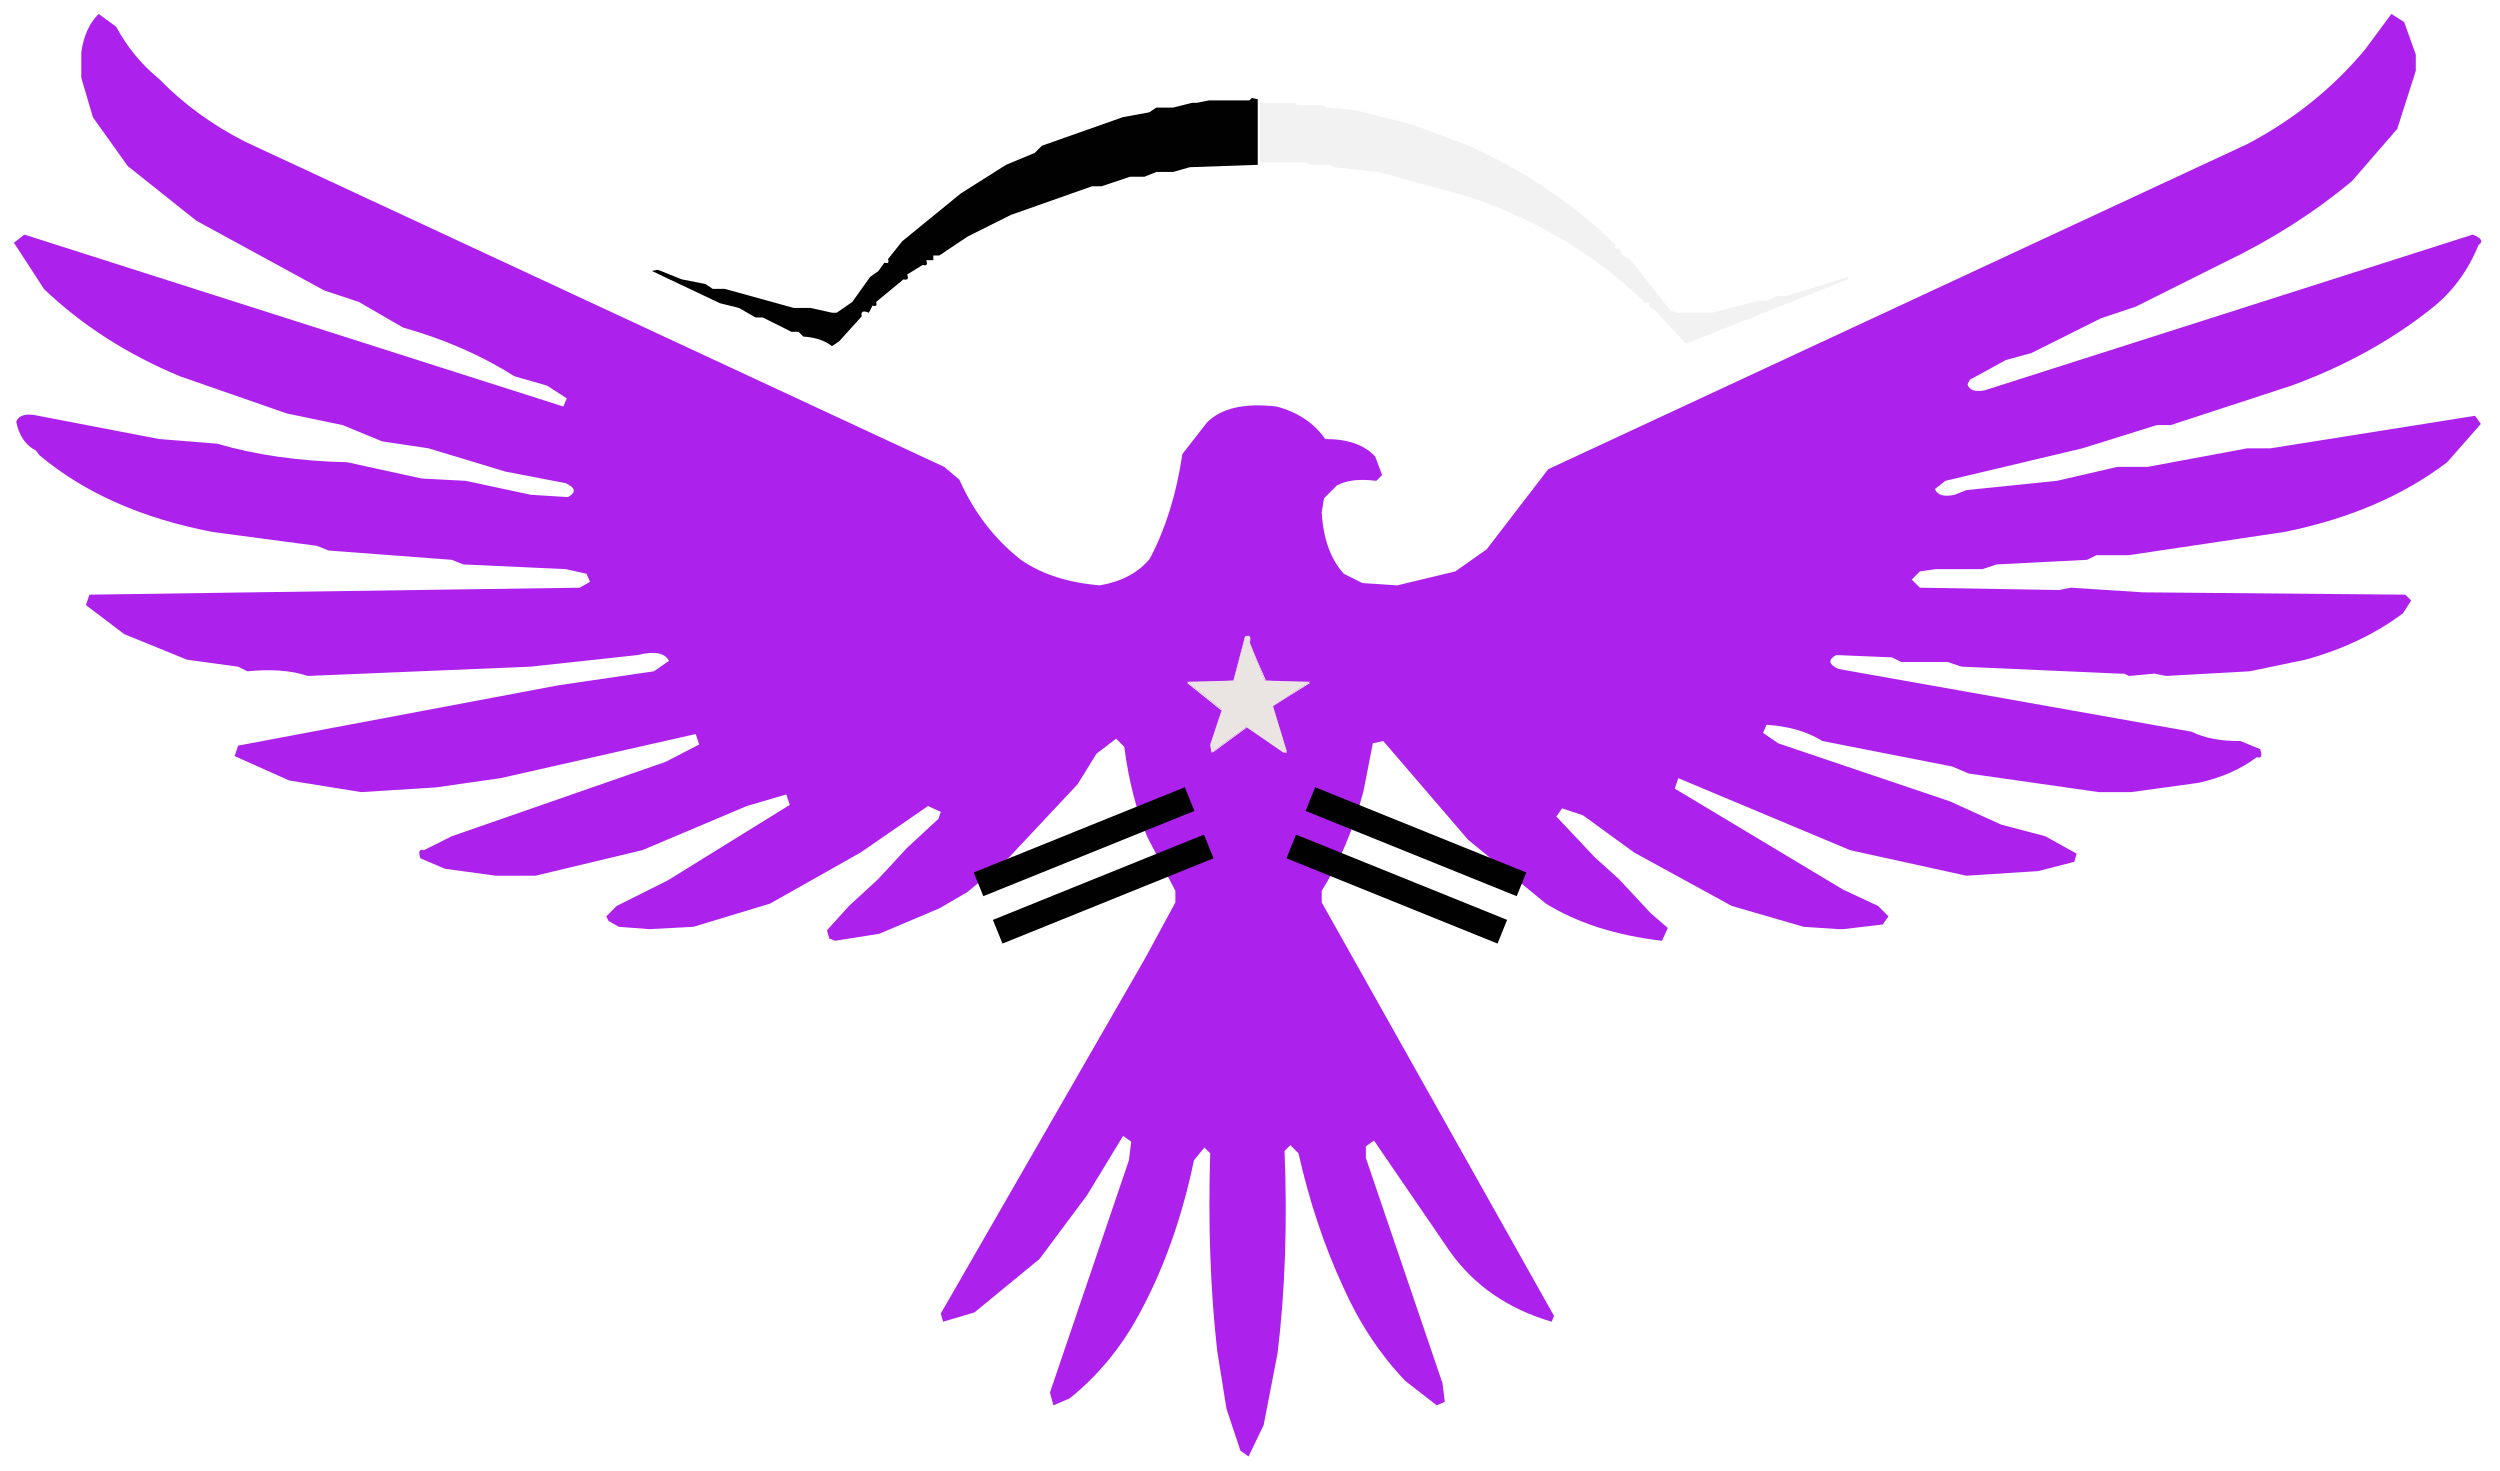
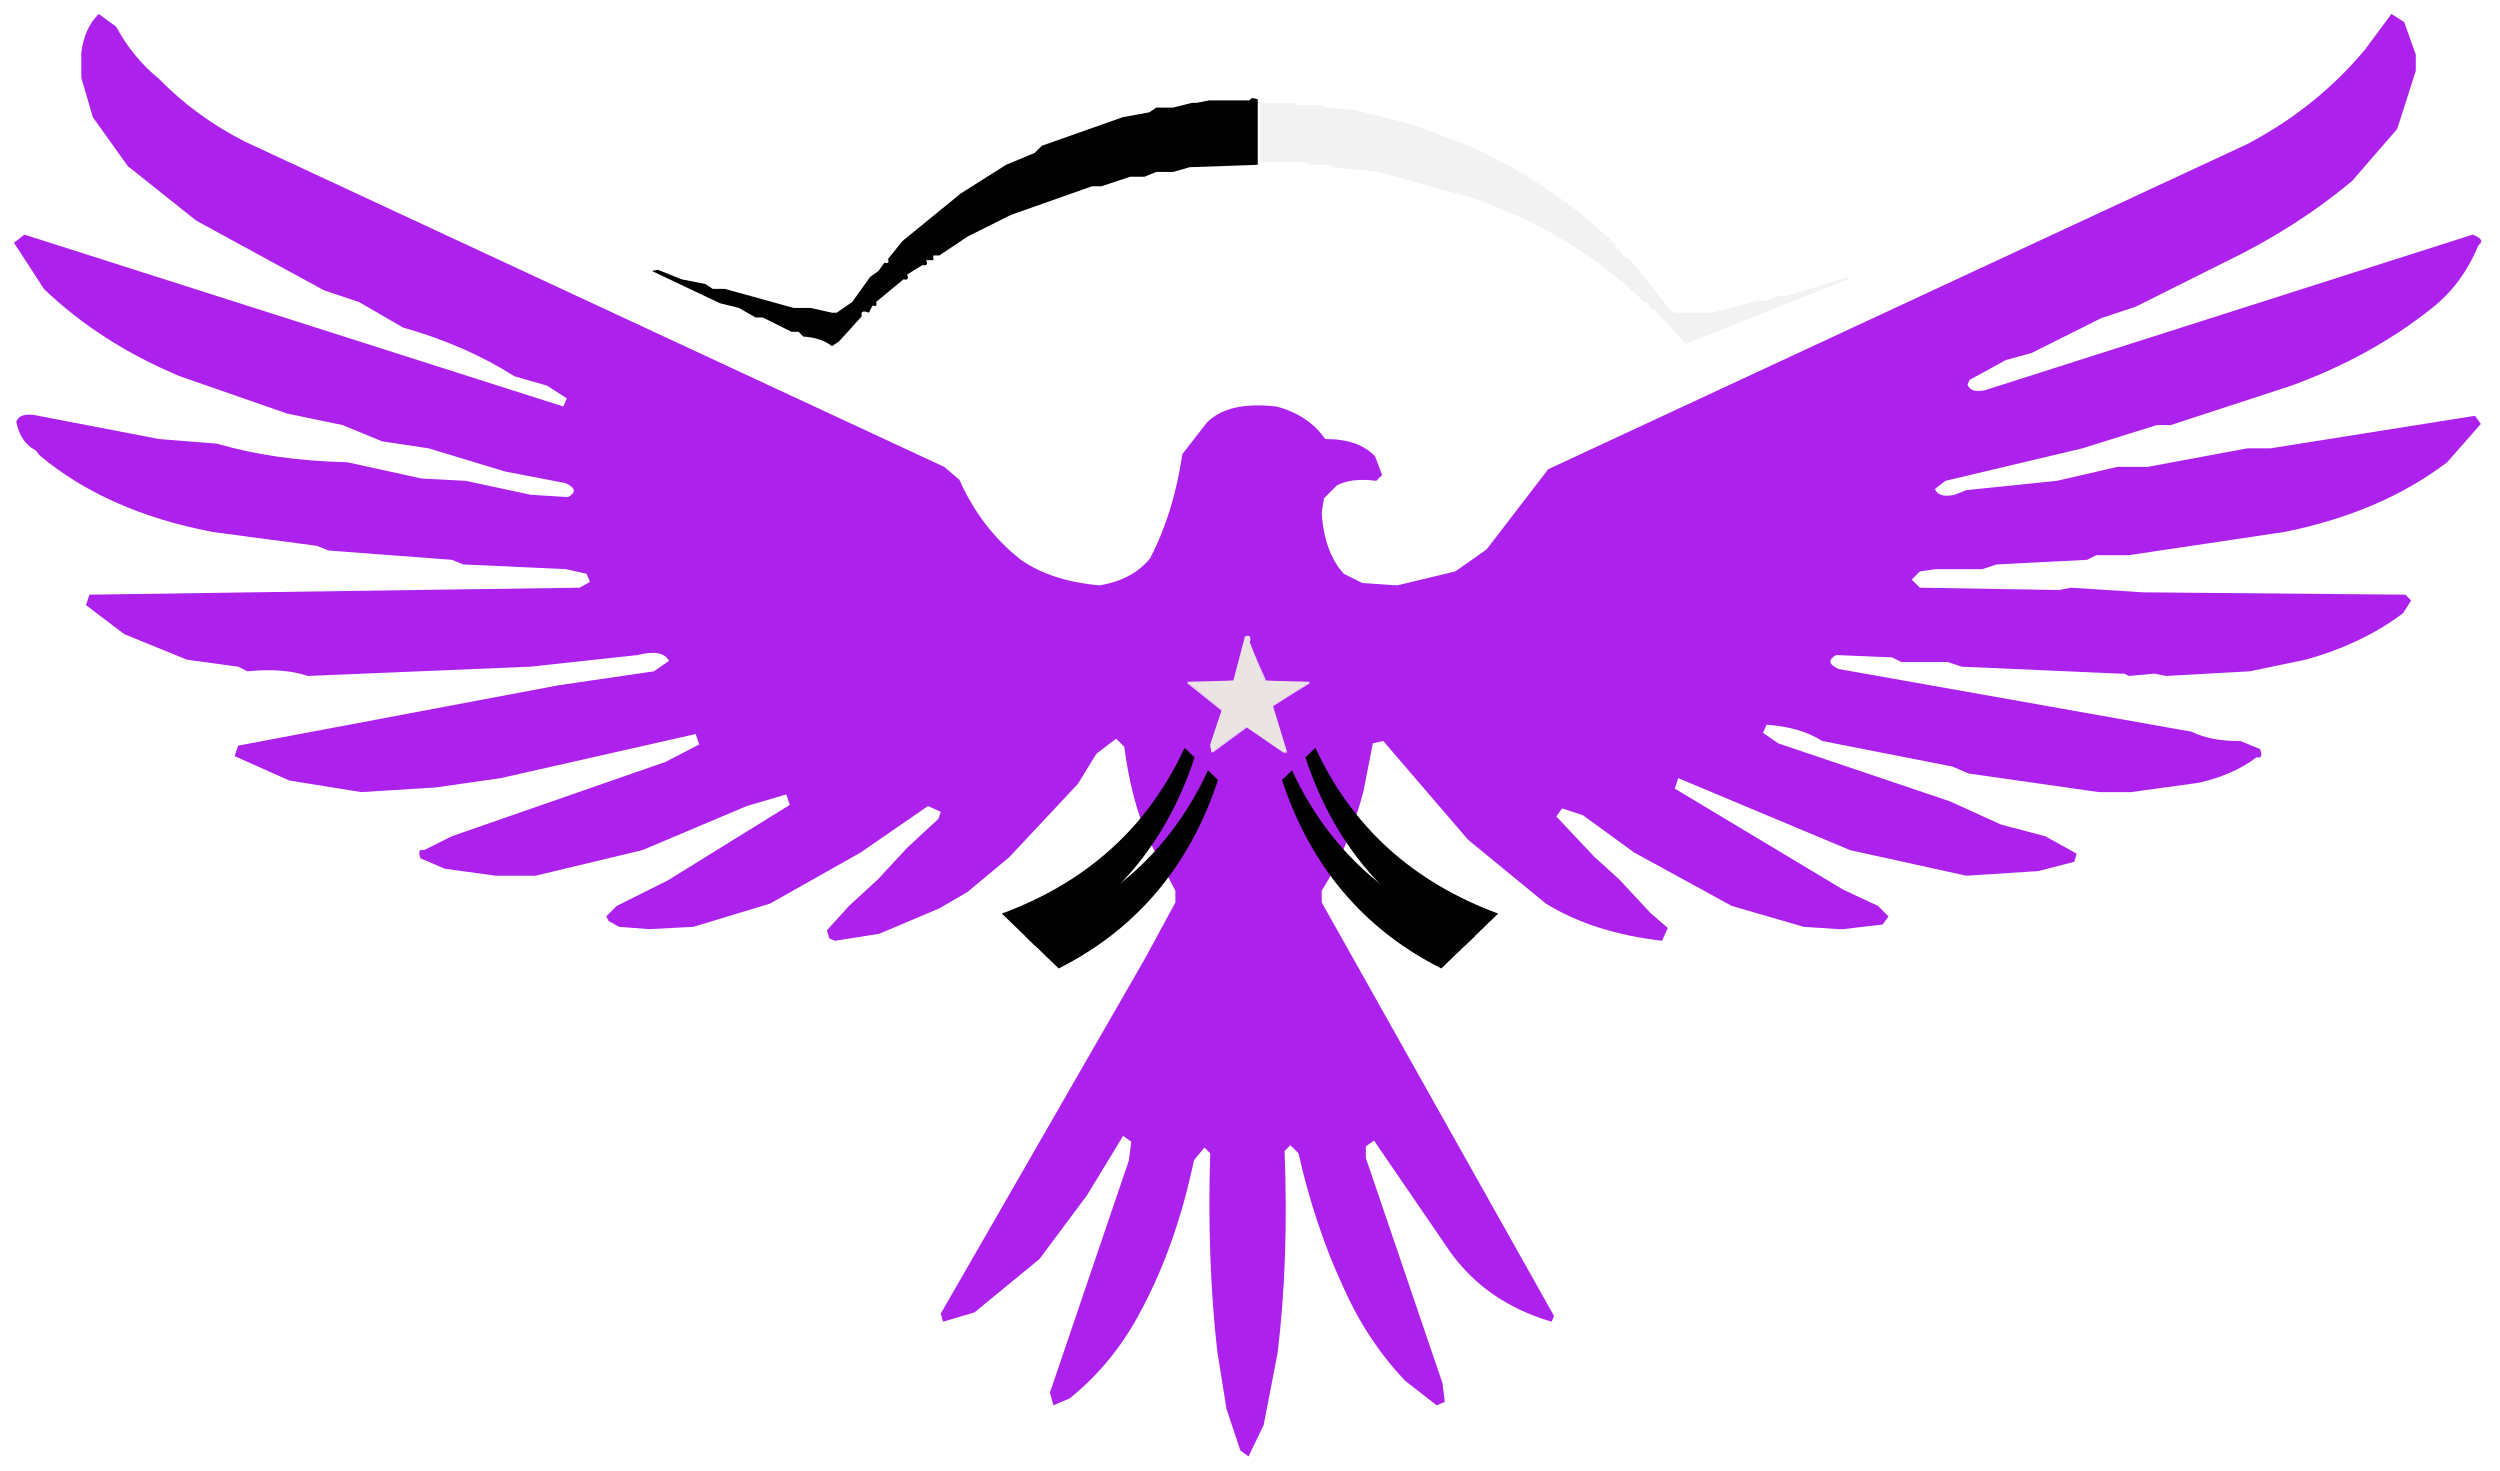
<svg xmlns="http://www.w3.org/2000/svg" viewBox="167 84 1076.25 633">
  <g fill="#AD21ED">
    <path d="M 209.5 90 L 217 95.5 Q 224.2 108.8 235.5 118 Q 251.3 134.2 272.5 145 L 573.5 285 L 580 290.5 Q 589.4 311.6 606.5 325 Q 619.75 334.25 640.5 336 Q 654.57 333.57 662 324.5 Q 672.21 305.21 676 279.5 L 686.5 266 Q 695.61 256.61 716.5 259 Q 730.33 262.67 737.5 273 Q 752.01 272.99 759 280.5 L 762 288.5 L 759.5 291 Q 748.63 289.62 742.5 293 L 737 298.5 L 736 304.5 Q 736.95 321.55 745.5 331 L 753.5 335 L 768.5 336 L 793.5 330 L 807 320.5 L 833.5 286 L 1134.5 146 Q 1164.29 130.29 1185 105.5 L 1196.5 90 L 1202 93.5 L 1207 107.5 L 1207 114.5 L 1199 139.5 L 1179.5 162 Q 1154.92 182.43 1124.5 197 L 1086.5 216 L 1071.5 221 L 1041.5 236 L 1030.5 239 L 1015 247.5 L 1014 249.5 Q 1015.25 253.25 1021.5 252 L 1231.5 185 Q 1237.25 187.25 1234 189.5 Q 1227.02 206.52 1213.5 217 Q 1187.57 237.57 1153.5 250 L 1101.5 267 L 1095.5 267 L 1063.5 277 L 1004.5 291 L 1000 294.5 Q 1001.5 298.5 1008.5 297 L 1013.5 295 L 1052.5 291 L 1078.5 285 L 1091.5 285 L 1134.5 277 L 1144.5 277 L 1232.5 263 L 1235 266.5 L 1220.5 283 Q 1192.1 304.6 1150.5 313 L 1083.5 323 L 1069.5 323 L 1065.5 325 L 1026.5 327 L 1020.5 329 L 1000.5 329 L 993.5 330 L 990 333.5 L 993.5 337 L 1053.5 338 L 1058.5 337 L 1089.5 339 L 1202.5 340 L 1205 342.5 L 1201.5 348 Q 1183.8 361.3 1159.5 368 L 1135.5 373 L 1099.5 375 L 1094.5 374 L 1083.5 375 L 1081.5 374 L 1079.5 374 L 1011.5 371 L 1005.5 369 L 985.5 369 L 981.5 367 L 957.5 366 Q 952 369 958.5 372 L 1110.5 399 Q 1118.84 403.16 1131.5 403 L 1140 406.5 Q 1141.5 410.88 1138.5 410 Q 1128.23 417.73 1113.5 421 L 1084.5 425 L 1070.5 425 L 1014.5 417 L 1007.5 414 L 951.5 403 Q 942.01 396.99 927.5 396 L 926 399.5 L 932.5 404 L 1006.5 429 L 1028.5 439 L 1047.5 444 L 1061 451.5 L 1060 455 L 1044.5 459 L 1013.5 461 L 963.5 450 L 889.5 419 L 888 423.5 L 960.5 467 L 975.5 474 L 980 478.5 L 977.5 482 L 960.5 484 L 958.5 484 L 943.5 483 L 912.5 474 L 870.5 451 L 848.5 435 L 839.5 432 L 837 435.5 L 853.5 453 L 864 462.5 L 877.5 477 L 885 483.5 L 882.5 489 Q 852.92 485.58 832.5 473 L 799 445.5 L 762.5 403 L 758 404 L 754 424.5 Q 747.71 448.71 736 467.5 L 736 472.5 L 836 650.5 L 835 653 Q 806.63 644.69 791 622.5 L 758.5 575 L 755 577.5 L 755 582.5 L 788 679.5 L 789 687.5 L 785.5 689 L 772 678.5 Q 755.4 661.1 745 637.5 Q 733 611.5 726 580.5 L 722.5 577 L 720 579.5 Q 721.87 626.38 717 666.5 L 711 697.5 L 704.5 711 L 701 708.5 L 695 690.5 L 691 665.5 Q 686.57 625.93 688 580.5 L 685.5 578 L 681 583.5 Q 673.16 621.16 657 650.5 Q 645.5 671.5 627.5 686 L 620.5 689 L 619 683.5 L 653 583.5 L 654 575.5 L 650.5 573 L 635 598.5 L 614.5 626 L 586.5 649 L 573 653 L 572 649.5 L 660 496.5 L 673 472.5 L 673 467.5 L 661 444.5 Q 653.8 427.21 651 405.5 L 647.5 402 L 639 408.5 L 631 421.5 L 601.5 453 L 583.5 468 L 571.5 475 L 545.5 486 L 526.5 489 L 524 488 L 523 484.5 L 532.5 474 L 545 462.5 L 557.5 449 L 571 436.5 L 572 433.5 L 566.5 431 L 537.5 451 L 498.5 473 L 465.5 483 L 446.5 484 L 433.5 483 L 429 480.5 L 428 478.5 L 432.5 474 L 454.5 463 L 507 430.5 L 505.5 426 L 488.5 431 L 443.5 450 L 397.5 461 L 380.5 461 L 358.5 458 L 348 453.5 Q 346.5 449.12 349.5 450 L 361.5 444 L 453.5 412 L 468 404.5 L 466.5 400 L 382.5 419 L 354.5 423 L 322.5 425 L 291.5 420 L 268 409.5 L 269.5 405 L 407.5 379 L 448.5 373 L 455 368.5 Q 452.25 363.25 441.5 366 L 395.5 371 L 299.5 375 Q 289.05 371.45 273.5 373 L 269.5 371 L 247.5 368 L 220.5 357 L 204 344.5 L 205.5 340 L 416.5 337 L 421 334.5 L 419.5 331 L 410.5 329 L 366.5 327 L 361.5 325 L 308.5 321 L 303.5 319 L 258.5 313 Q 212.98 304.29 184 280 L 182.5 278 Q 175.63 274.38 174 265.5 Q 175.75 261.25 183.5 263 L 235.5 273 L 260.5 275 Q 285.22 282.28 316.5 283 L 348.5 290 L 367.5 291 L 395.5 297 L 411.5 298 Q 417 295 410.5 292 L 384.5 287 L 351.5 277 L 331.5 274 L 314.5 267 L 290.5 262 L 244.5 246 Q 210.59 231.91 186 208.5 L 173 188.5 L 177.5 185 L 409.5 259 L 411 255.5 L 402.5 250 L 388.5 246 Q 367.4 232.6 340.5 225 L 321.5 214 L 306.5 209 L 251.5 179 L 222 155.5 L 207 134.5 L 202 117.5 L 202 106.5 Q 203.44 95.94 209.5 90 Z M 703 358 L 698 377 L 678 378 L 693 390 L 688 405 L 689 408 L 704 397 L 720 408 L 721 408 L 715 388 L 731 378 L 712 377 L 705 361 Q 706 357 703 358 Z " />
    <path d="M 703 358 Q 706 356.75 705 360.5 L 711.5 377 L 731 377.5 L 715 388 L 721 407.5 L 719.5 408 L 703.5 397 L 688.5 408 L 688 404.5 L 693 389.5 L 678 377.5 L 698 377 L 703 358 Z " />
  </g>
  <g fill="#EAE5E3">
    <path d="M 703 358 Q 706 356.75 705 360.5 L 711.5 377 L 731 377.5 L 715 388 L 721 407.5 L 719.5 408 L 703.5 397 L 688.5 408 L 688 404.5 L 693 389.5 L 678 377.5 L 698 377 L 703 358 Z " />
  </g>
  <g fill="#010101">
    <path d="M 705.9 126.2 L 708.46 126.71 L 708.46 154.95 L 679.2 155.98 L 672.01 158.03 L 664.82 158.03 L 659.68 160.09 L 653.52 160.09 L 641.2 164.2 L 637.09 164.2 L 602.18 176.52 L 583.69 185.76 L 571.37 193.98 L 568.8 193.98 L 568.8 196.03 L 565.72 196.03 Q 566.88 198.77 564.18 198.08 L 557.51 202.19 Q 558.67 204.93 555.96 204.25 L 544.16 214 Q 544.93 216.31 542.62 215.54 L 541.07 218.62 Q 537.22 217.08 537.99 220.16 L 528.24 230.95 L 525.16 233 Q 520.56 229.39 512.83 228.89 L 510.78 226.84 L 507.7 226.84 L 495.38 220.68 L 492.3 220.68 L 485.11 216.57 L 476.89 214.52 L 447.63 200.65 L 450.19 200.14 L 460.46 204.25 L 470.73 206.3 L 473.81 208.35 L 478.95 208.35 L 508.73 216.57 L 515.92 216.57 L 525.16 218.62 L 527.21 218.62 L 533.89 214 L 541.59 203.22 L 545.18 200.65 L 547.75 197.06 Q 550.06 197.83 549.29 195.52 L 555.45 187.82 L 580.61 167.28 L 600.12 154.95 L 612.45 149.82 L 615.53 146.74 L 650.44 134.42 L 661.74 132.36 L 664.82 130.31 L 672.01 130.31 L 680.22 128.25 L 682.28 128.25 L 687.41 127.23 L 704.87 127.23 L 705.9 126.2 Z " />
  </g>
  <g fill="#F2F2F2">
    <path d="M 709.49 128.25 L 724.38 128.25 L 725.41 129.28 L 736.7 129.28 L 737.73 130.31 L 750.05 131.33 L 774.7 137.5 L 799.34 146.74 Q 835.75 163.22 862.5 189.36 Q 861.73 191.67 864.04 190.9 L 865.58 193.98 L 868.66 195.52 L 886.12 217.6 L 888.69 218.62 L 904.09 218.62 L 923.6 213.49 L 927.71 213.49 L 931.82 211.43 L 935.93 211.43 L 962.63 203.22 L 962.63 204.25 L 892.79 231.97 L 879.44 217.6 L 876.88 216.06 Q 877.65 213.75 875.34 214.52 Q 845.31 184.98 801.4 169.33 L 760.32 158.03 L 740.81 155.98 L 739.78 154.95 L 730.54 154.95 L 729.51 153.93 L 709.49 153.93 L 709.49 128.25 Z " />
  </g>
  <g fill="#010101">
-     <path d="M 729.06 433.1 L 819.93 469.81 L 824.05 459.61 L 733.19 422.9 Z" />
-     <path d="M 720.82 453.5 L 811.69 490.21 L 815.81 480.01 L 724.94 443.3 Z" />
-     <path d="M 681.19 433.1 L 590.32 469.81 L 586.2 459.61 L 677.06 422.9 Z" />
-     <path d="M 689.43 453.5 L 598.56 490.21 L 594.44 480.01 L 685.31 443.3 Z" />
+     <path d="M 728.97 410.08 Q 747.44 465.92 797.57 491.2 L 811.95 477.3 Q 756.79 456.89 733.28 405.92 Z" />
+     <path d="M 718.9 419.81 Q 737.37 475.65 787.49 500.92 L 801.88 487.03 Q 746.72 466.62 723.21 415.64 Z" />
+     <path d="M 681.28 410.08 Q 662.81 465.92 612.68 491.2 L 598.3 477.3 Q 653.46 456.89 676.97 405.92 Z" />
+     <path d="M 691.35 419.81 Q 672.88 475.65 622.76 500.92 L 608.37 487.03 Q 663.53 466.62 687.04 415.64 Z" />
  </g>
</svg>
